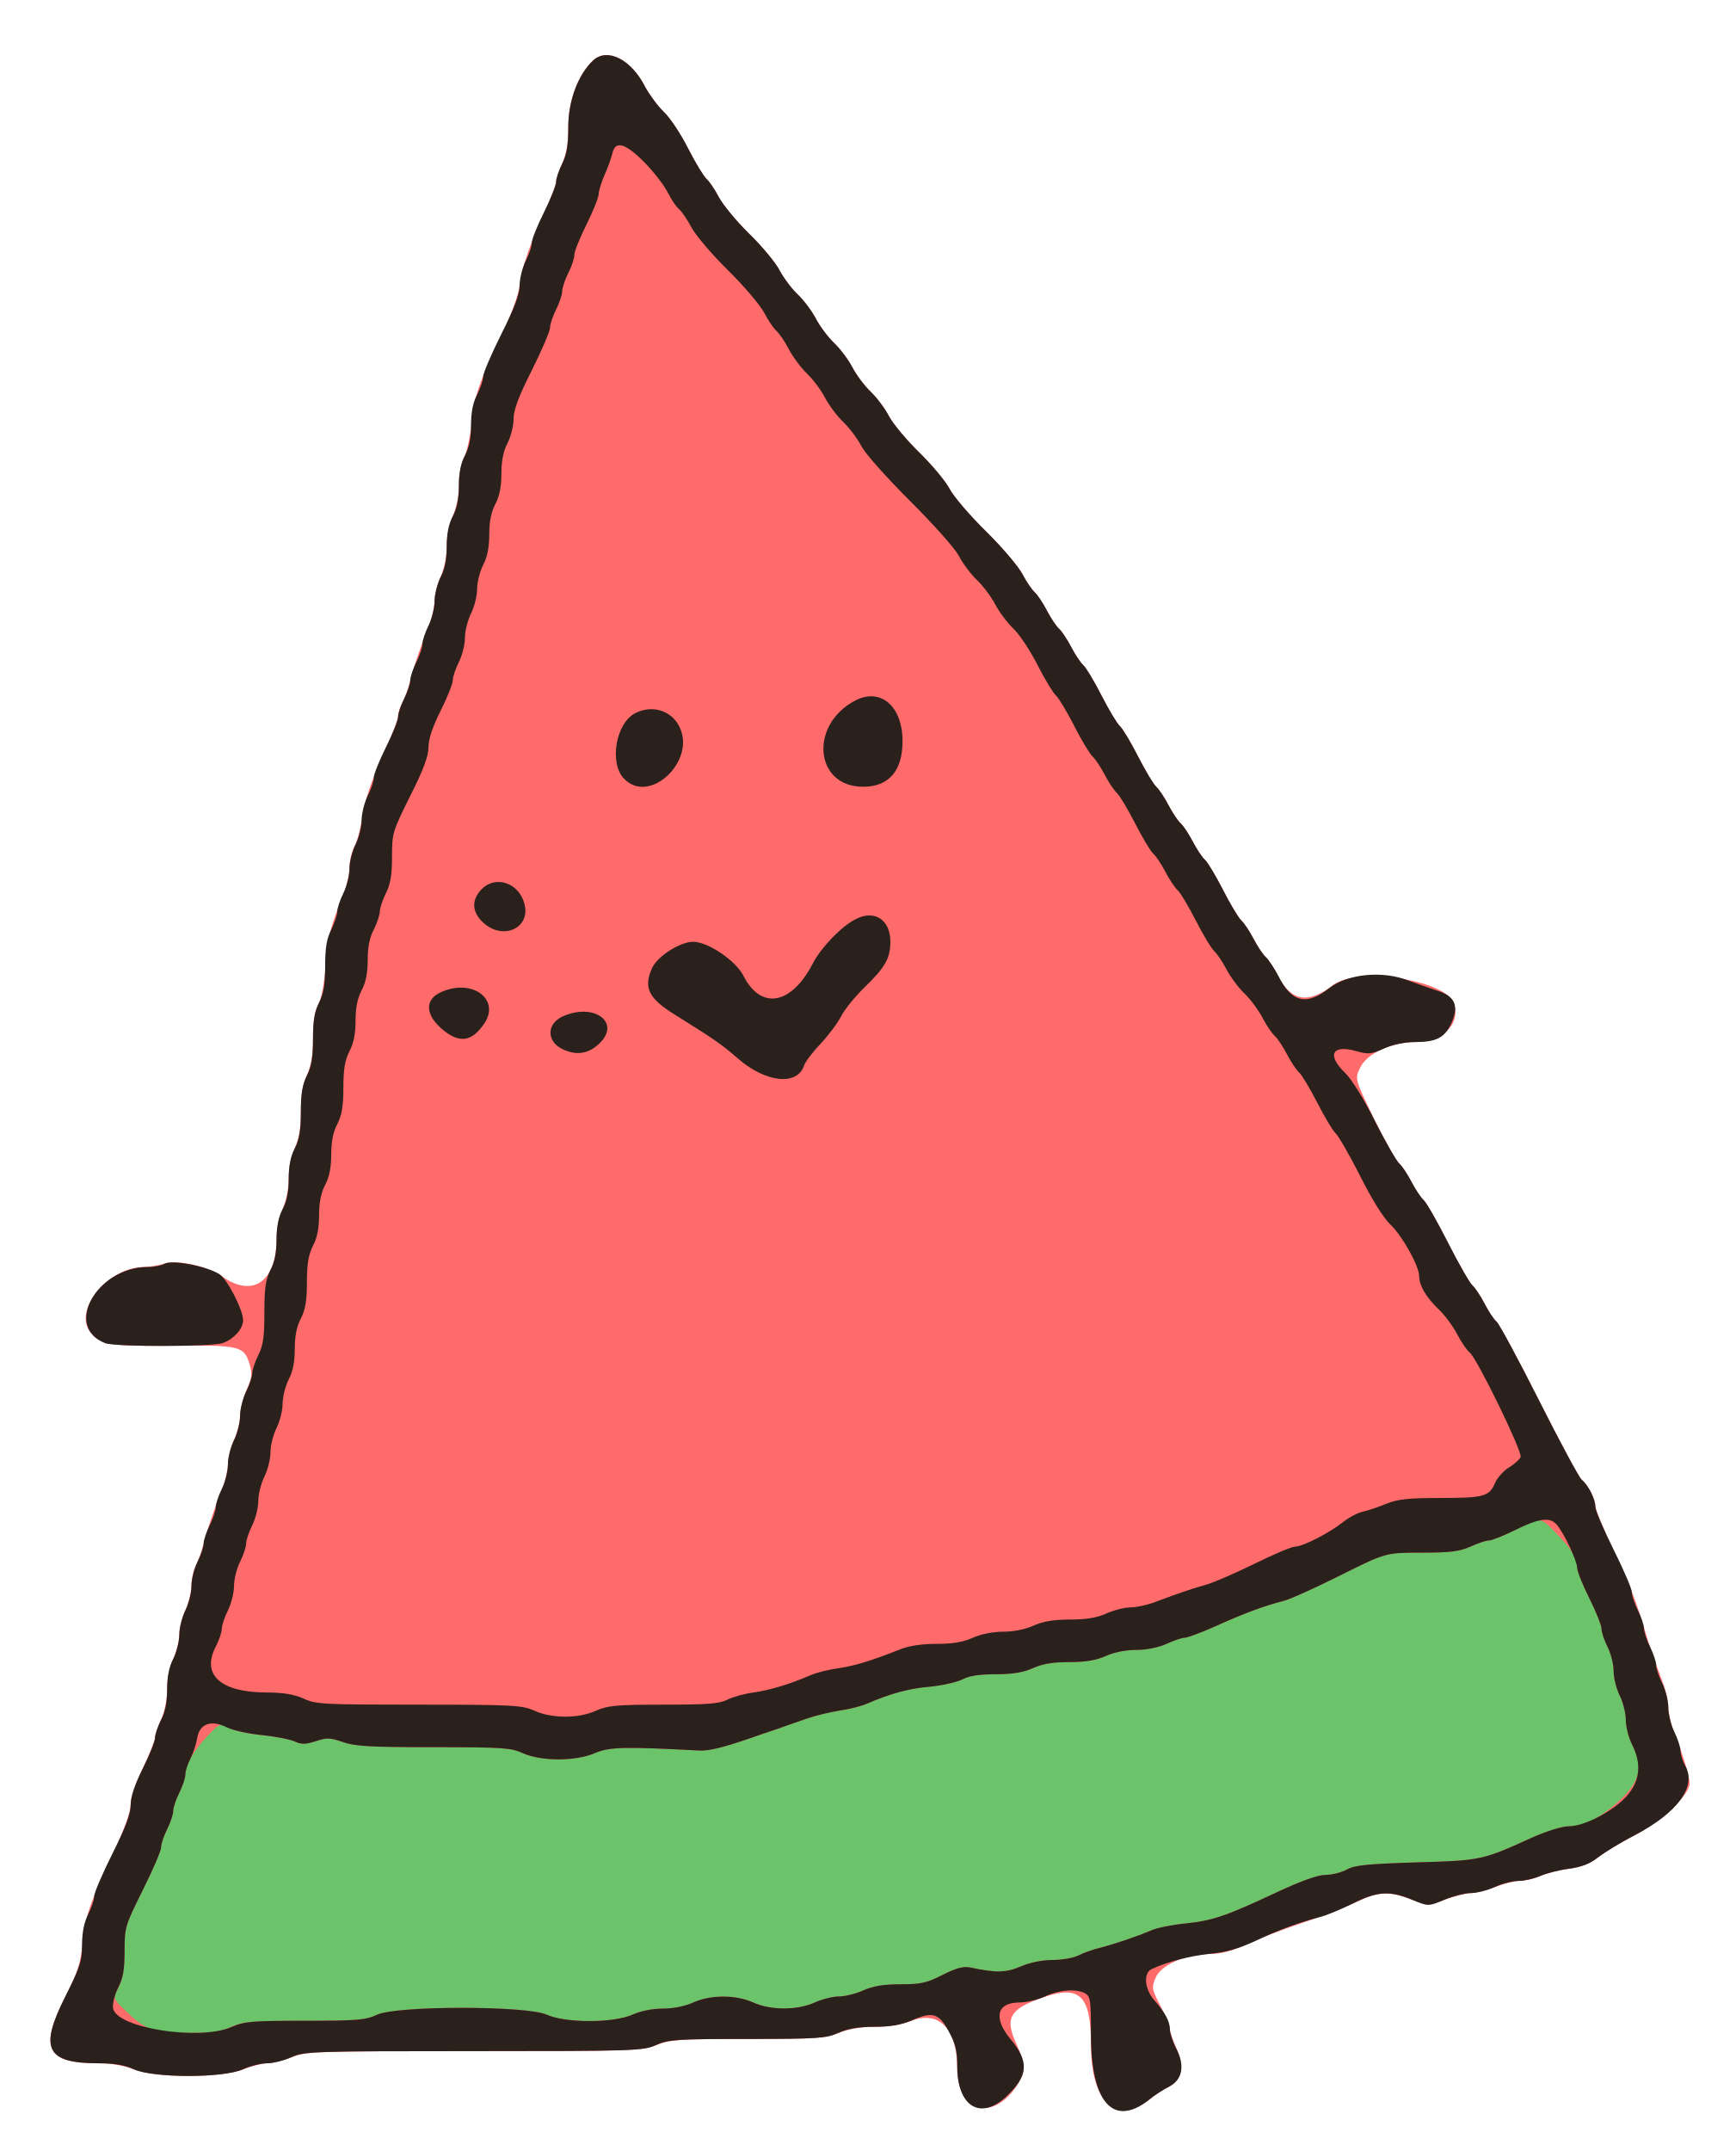
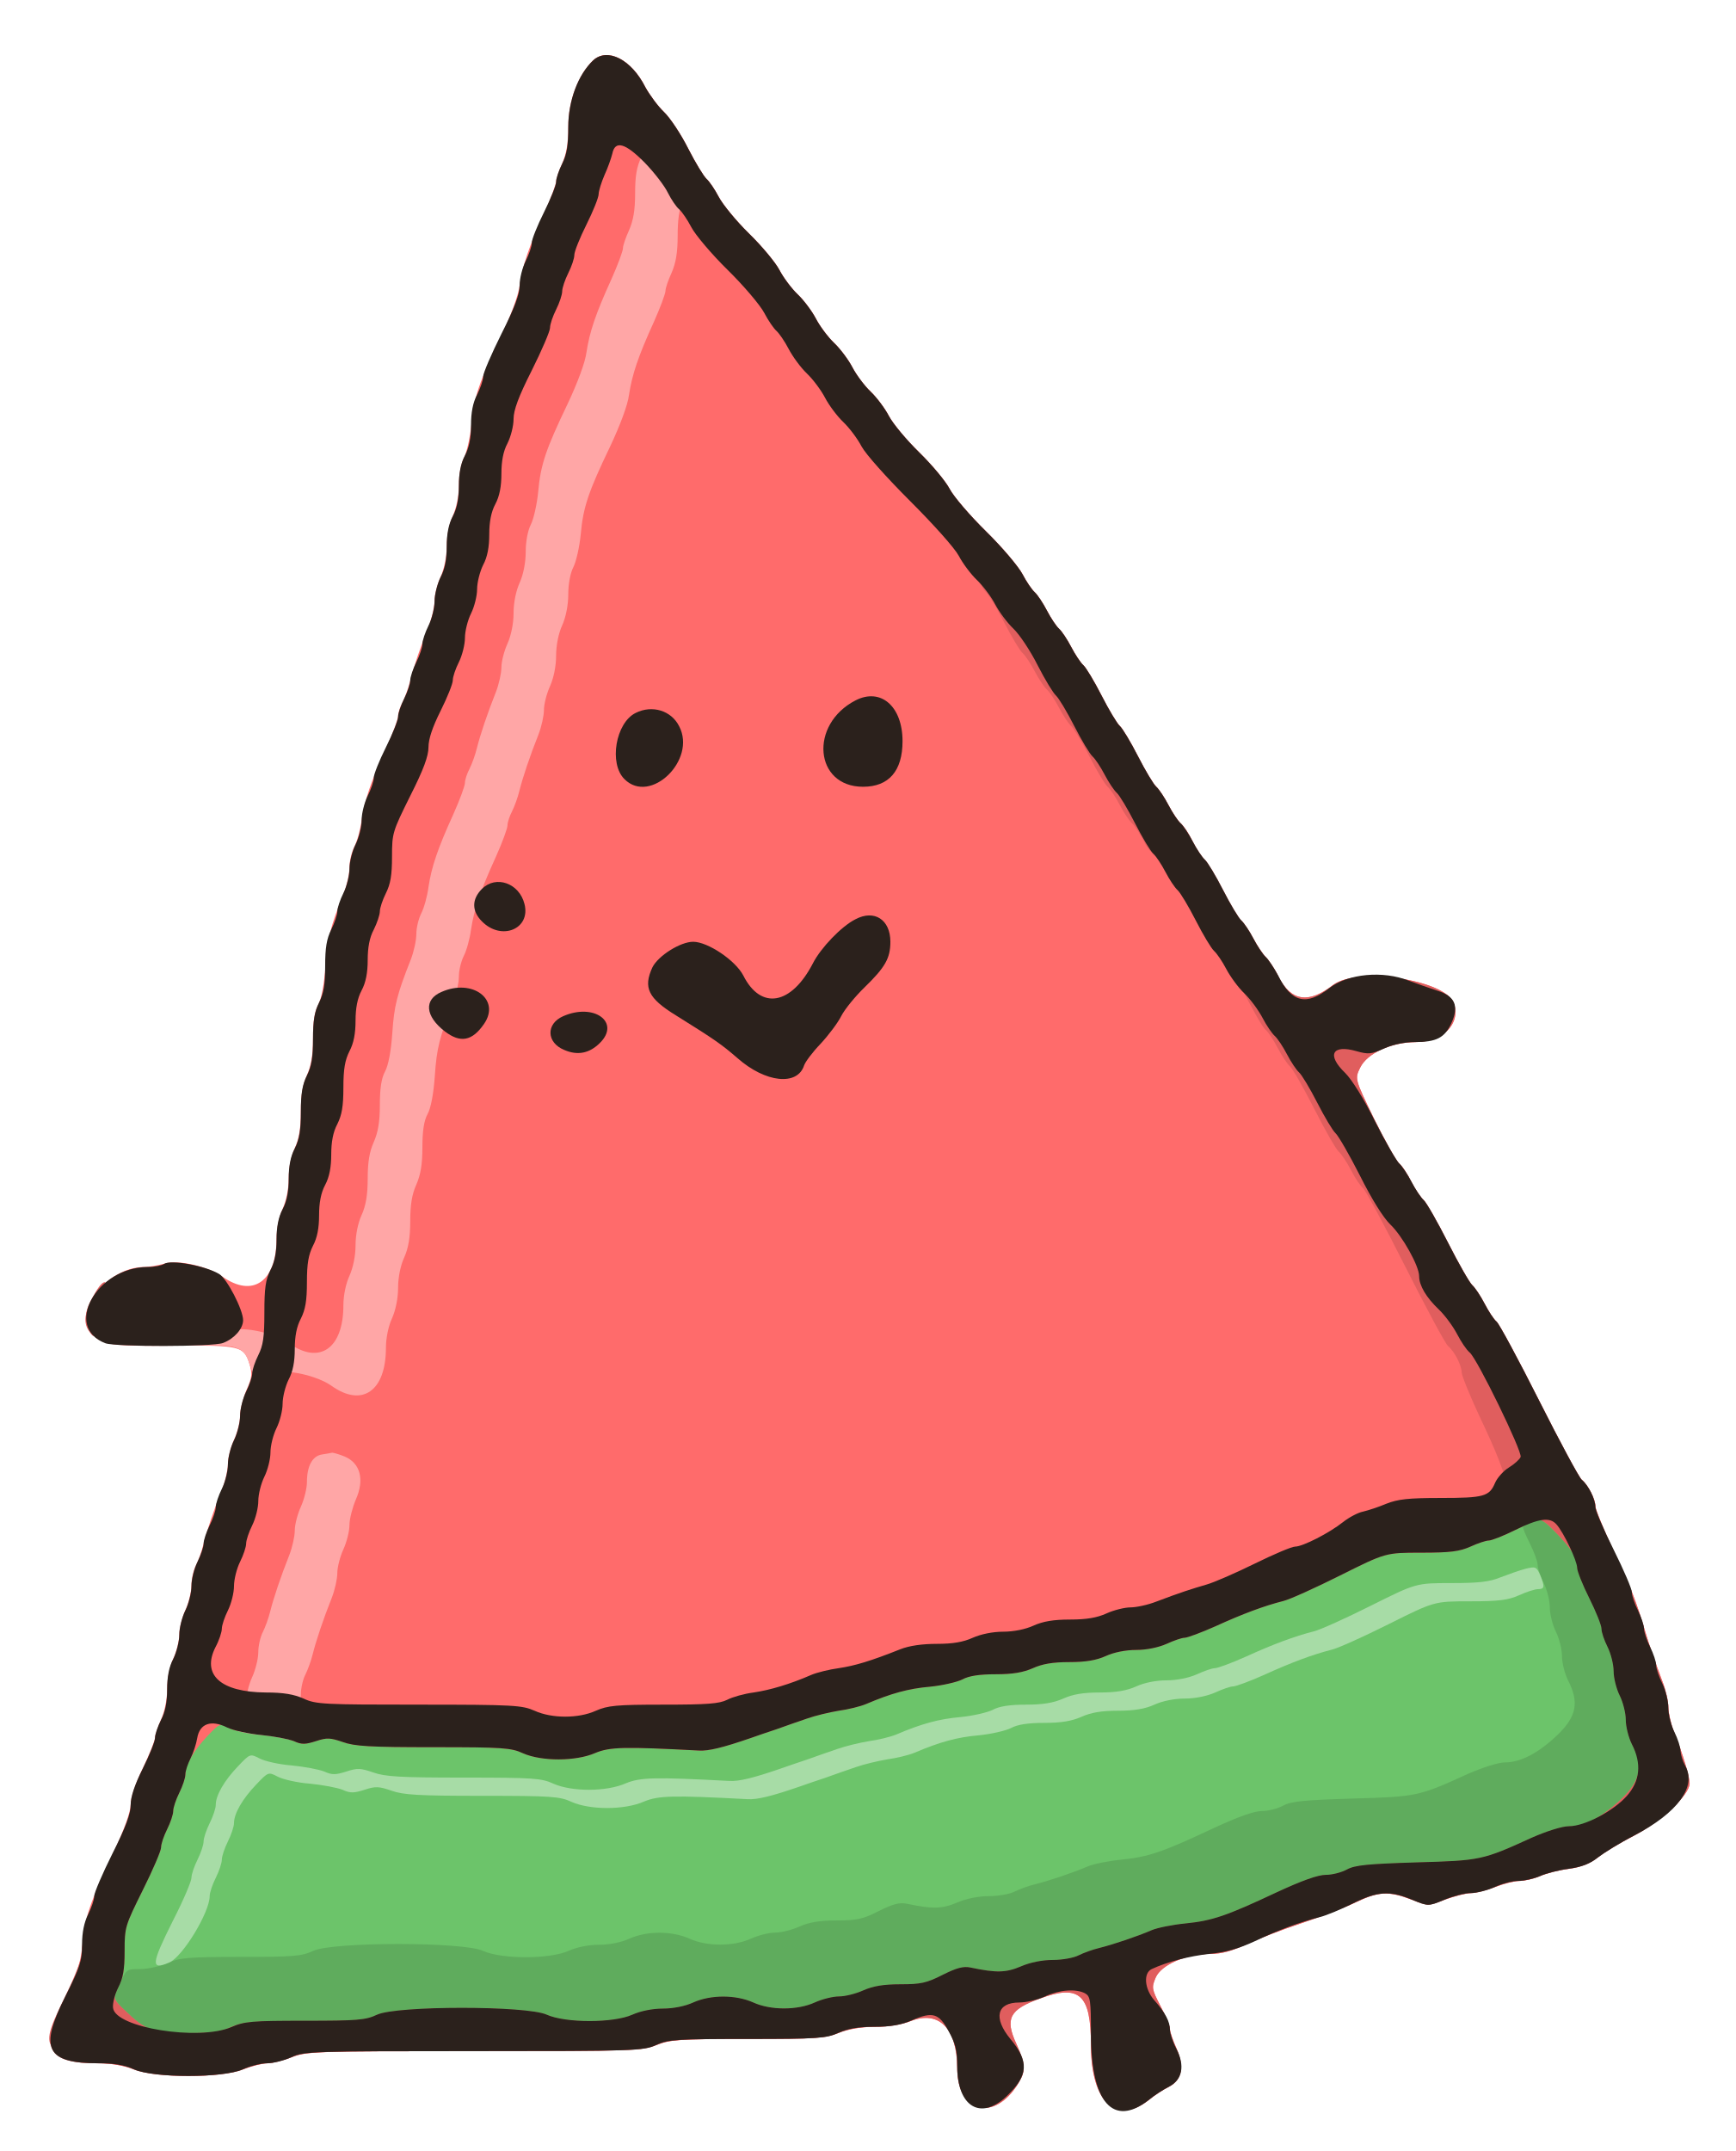
<svg xmlns="http://www.w3.org/2000/svg" viewBox="0 0 571 704" width="142" height="176">
  <g transform="translate(0,704) scale(0.1,-0.1)" fill="#ff6b6b" stroke="none">
    <path d="M1952 6860 c-49 -46 -82 -133 -82 -217 0 -56 -6 -90 -20 -122 -11 -24 -20 -50 -20 -59 0 -9 -17 -55 -38 -102 -52 -114 -72 -174 -82 -240 -4 -33 -29 -100 -62 -170 -72 -150 -89 -200 -97 -290 -4 -41 -15 -89 -24 -107 -10 -19 -17 -55 -17 -90 0 -36 -8 -75 -20 -102 -12 -26 -20 -65 -20 -100 0 -34 -8 -73 -20 -100 -11 -24 -20 -59 -20 -78 0 -19 -8 -55 -18 -81 -28 -70 -52 -142 -63 -186 -5 -21 -16 -51 -24 -67 -8 -15 -15 -36 -15 -46 0 -10 -17 -56 -38 -103 -52 -114 -72 -174 -82 -240 -4 -31 -15 -70 -24 -87 -9 -18 -16 -48 -16 -68 0 -20 -8 -57 -18 -83 -46 -116 -55 -153 -61 -242 -4 -59 -13 -107 -24 -127 -12 -22 -17 -56 -17 -110 0 -56 -6 -90 -20 -122 -14 -31 -20 -65 -20 -120 0 -54 -6 -89 -20 -120 -12 -26 -20 -65 -20 -100 0 -34 -8 -73 -20 -100 -12 -26 -20 -65 -20 -97 0 -142 -78 -197 -179 -125 -47 33 -146 56 -190 42 -21 -6 -51 -11 -66 -11 -122 0 -240 -148 -174 -219 35 -38 65 -42 269 -40 220 2 233 -1 251 -60 10 -33 8 -45 -10 -86 -11 -26 -21 -64 -21 -84 0 -20 -9 -56 -20 -80 -11 -24 -20 -59 -20 -78 0 -19 -8 -55 -18 -81 -28 -70 -52 -142 -63 -186 -5 -21 -16 -51 -24 -67 -8 -15 -15 -45 -15 -66 0 -21 -9 -58 -20 -82 -11 -24 -20 -60 -20 -80 0 -20 -9 -56 -20 -80 -12 -26 -20 -65 -20 -100 0 -34 -8 -73 -20 -100 -11 -24 -20 -51 -20 -60 0 -9 -18 -54 -40 -100 -25 -51 -40 -97 -40 -119 0 -24 -20 -80 -58 -162 -77 -164 -93 -210 -101 -300 -6 -62 -16 -92 -59 -177 -83 -164 -58 -213 108 -213 46 0 87 -7 120 -20 73 -29 287 -29 360 0 28 11 64 20 80 20 16 0 52 9 80 20 49 19 74 20 600 20 526 0 551 1 600 20 46 18 74 20 300 20 226 0 254 2 300 20 33 13 74 20 120 20 44 0 87 7 117 19 93 36 152 -24 153 -154 0 -149 122 -180 201 -51 25 41 24 63 -6 129 -39 84 -23 114 77 150 130 48 168 14 168 -152 0 -188 82 -266 190 -182 19 16 49 35 67 44 43 23 51 66 24 127 -11 25 -21 53 -21 62 0 10 -14 44 -31 76 -29 56 -30 61 -16 94 18 42 100 78 180 78 37 0 70 9 117 31 36 17 117 48 180 69 63 21 144 52 180 69 77 37 109 38 184 10 56 -22 56 -22 112 0 31 11 69 21 85 21 15 0 51 9 79 20 28 11 64 20 81 20 16 0 46 7 67 16 20 9 63 20 96 24 41 6 70 18 95 38 20 16 73 48 118 71 90 47 183 134 183 172 0 23 -22 95 -52 171 -10 26 -18 62 -18 80 0 18 -8 55 -19 83 -28 75 -42 115 -57 165 -29 99 -49 150 -106 270 -32 69 -58 133 -58 143 0 23 -24 70 -45 87 -9 8 -72 125 -140 260 -68 135 -131 252 -140 260 -9 7 -27 35 -40 60 -13 25 -31 52 -40 60 -9 8 -45 71 -80 140 -35 69 -71 132 -80 140 -9 8 -27 34 -40 59 -12 25 -31 54 -42 63 -10 10 -47 76 -82 147 -63 130 -63 130 -45 167 23 47 101 83 181 84 91 0 151 60 127 128 -27 77 -317 120 -397 60 -82 -64 -138 -54 -181 29 -13 27 -32 55 -41 63 -9 8 -27 35 -40 60 -13 25 -31 52 -40 60 -9 8 -36 53 -60 100 -24 47 -51 92 -60 100 -9 8 -27 35 -40 60 -13 25 -31 52 -40 60 -9 8 -27 35 -40 60 -13 25 -31 52 -40 60 -9 8 -36 53 -60 100 -24 47 -51 92 -60 100 -9 8 -36 53 -60 100 -24 47 -51 92 -60 100 -9 8 -27 35 -40 60 -13 25 -31 52 -40 60 -9 8 -27 35 -40 60 -13 25 -31 52 -40 60 -9 8 -27 34 -40 59 -13 25 -67 89 -120 141 -53 52 -107 115 -120 140 -13 25 -58 79 -100 120 -42 41 -87 95 -100 120 -13 25 -40 61 -60 80 -20 19 -47 55 -60 80 -13 25 -40 61 -60 80 -20 19 -47 55 -60 80 -13 25 -40 61 -60 80 -20 19 -47 55 -60 80 -13 25 -58 79 -100 120 -42 41 -87 96 -100 121 -13 25 -31 51 -40 59 -9 8 -36 52 -60 99 -24 48 -60 102 -80 121 -20 19 -47 56 -61 81 -46 92 -125 132 -172 89z" />
  </g>
+   <g transform="translate(0,704) scale(0.1,-0.1)" fill="#e05e5e" stroke="none">
+     <path d="M1952 6860 c-28 -27 -24 -35 73 -130 42 -41 87 -95 100 -120 13 -25 40 -61 60 -80 20 -19 47 -55 60 -80 13 -25 40 -61 60 -80 20 -19 47 -55 60 -80 13 -25 40 -61 60 -80 20 -19 47 -55 60 -80 13 -25 58 -79 100 -120 42 -41 87 -95 100 -120 13 -25 67 -88 120 -140 53 -52 107 -116 120 -141 13 -25 31 -51 40 -59 9 -8 27 -35 40 -60 13 -25 31 -52 40 -60 9 -8 27 -35 40 -60 13 -25 31 -52 40 -60 9 -8 36 -53 60 -100 24 -47 51 -92 60 -100 9 -8 36 -53 60 -100 24 -47 51 -92 60 -100 9 -8 27 -35 40 -60 13 -25 31 -52 40 -60 9 -8 27 -35 40 -60 13 -25 31 -52 40 -60 9 -8 36 -53 60 -100 24 -47 51 -92 60 -100 9 -8 27 -35 40 -60 13 -25 31 -52 40 -60 9 -8 28 -36 41 -63 38 -75 132 -97 168 -38 8 12 -26 82 -49 101 -9 8 -27 35 -40 60 -13 25 -31 52 -40 60 -9 8 -36 53 -60 100 -24 47 -51 92 -60 100 -9 8 -36 53 -60 100 -24 47 -51 92 -60 100 -9 8 -27 35 -40 60 -13 25 -31 52 -40 60 -9 8 -27 35 -40 60 -13 25 -31 52 -40 60 -9 8 -27 34 -40 59 -13 25 -67 89 -120 141 -53 52 -107 115 -120 140 -13 25 -58 79 -100 120 -42 41 -87 95 -100 120 -13 25 -40 61 -60 80 -20 19 -47 55 -60 80 -13 25 -40 61 -60 80 -20 19 -47 55 -60 80 -13 25 -40 61 -60 80 -20 19 -47 55 -60 80 -13 25 -58 79 -100 120 -42 41 -87 96 -100 121 -13 25 -31 51 -40 59 -9 8 -36 52 -60 99 -24 48 -60 102 -80 121 -20 19 -47 56 -61 81 -46 92 -125 132 -172 89z" />
+     <path d="M4047 4008 c-31 -49 -29 -61 36 -194 35 -71 72 -136 81 -143 10 -8 28 -36 41 -61 13 -25 31 -52 40 -60 9 -8 45 -71 80 -140 35 -69 71 -132 80 -140 9 -8 27 -35 40 -60 13 -25 31 -53 40 -60 9 -8 72 -125 140 -260 68 -135 131 -252 140 -260 21 -17 45 -64 45 -87 0 -10 26 -74 58 -143 57 -120 77 -171 106 -270 15 -50 29 -90 57 -165 11 -28 19 -65 19 -83 0 -18 8 -54 18 -80 30 -76 52 -148 52 -171 0 -38 -93 -125 -183 -172 -45 -23 -98 -55 -118 -71 -25 -20 -54 -32 -95 -38 -33 -4 -76 -15 -96 -24 -21 -9 -51 -16 -67 -16 -17 0 -53 -9 -81 -20 -28 -11 -64 -20 -79 -20 -16 0 -54 -10 -85 -21 -56 -22 -56 -22 -112 0 -75 28 -107 27 -184 -10 -36 -17 -117 -48 -180 -69 -63 -21 -144 -52 -180 -69 -47 -22 -80 -31 -117 -31 -80 0 -162 -36 -180 -78 -14 -33 -13 -38 16 -94 17 -32 31 -66 31 -76 0 -9 10 -37 21 -62 27 -61 19 -104 -24 -127 -18 -9 -48 -28 -67 -44 -108 -84 -190 -6 -190 182 0 166 -38 200 -168 152 -100 -36 -116 -66 -77 -150 30 -66 31 -88 6 -129 -79 -129 -201 -98 -201 51 -1 130 -60 190 -153 154 -30 -12 -73 -19 -117 -19 -46 0 -87 -7 -120 -20 -46 -18 -74 -20 -300 -20 -226 0 -254 -2 -300 -20 -49 -19 -74 -20 -600 -20 -526 0 -551 -1 -600 -20 -28 -11 -64 -20 -80 -20 -16 0 -52 -9 -80 -20 -28 -11 -60 -20 -70 -20 -16 0 -20 -7 -20 -34 0 -20 -22 -77 -55 -145 -61 -124 -65 -147 -34 -180 30 -32 61 -41 139 -41 46 0 87 -7 120 -20 73 -29 287 -29 360 0 28 11 64 20 80 20 16 0 52 9 80 20 49 19 74 20 600 20 526 0 551 1 600 20 46 18 74 20 300 20 226 0 254 2 300 20 33 13 74 20 120 20 44 0 87 7 117 19 93 36 152 -24 153 -154 0 -149 122 -180 201 -51 25 41 24 63 -6 129 -39 84 -23 114 77 150 130 48 168 14 168 -152 0 -188 82 -266 190 -182 19 16 49 35 67 44 43 23 51 66 24 127 -11 25 -21 53 -21 62 0 10 -14 44 -31 76 -29 56 -30 61 -16 94 18 42 100 78 180 78 37 0 70 9 117 31 36 17 117 48 180 69 63 21 144 52 180 69 77 37 109 38 184 10 56 -22 56 -22 112 0 31 11 69 21 85 21 15 0 51 9 79 20 28 11 64 20 81 20 16 0 46 7 67 16 20 9 63 20 96 24 41 6 70 18 95 38 20 16 73 48 118 71 90 47 183 134 183 172 0 23 -22 95 -52 171 -10 26 -18 62 -18 80 0 18 -8 55 -19 83 -28 75 -42 115 -57 165 -29 99 -49 150 -106 270 -32 69 -58 133 -58 143 0 23 -24 70 -45 87 -9 8 -72 125 -140 260 -68 135 -131 252 -140 260 -9 7 -27 35 -40 60 -13 25 -31 52 -40 60 -9 8 -45 71 -80 140 -35 69 -71 132 -80 140 -9 8 -27 34 -40 59 -12 25 -31 54 -42 63 -10 10 -47 76 -82 147 -63 130 -63 130 -45 167 23 47 101 83 181 84 91 0 151 60 127 128 -27 77 -317 120 -397 60 -80 -62 -138 -54 -178 24 -11 24 -31 53 -42 66 -12 12 -33 44 -47 70 -29 54 -52 63 -73 30z" />
+     <path d="M305 2790 c-28 -56 -31 -86 -10 -114 14 -19 15 -18 15 11 0 17 9 50 20 74 38 85 17 111 -25 29z" />
+   </g>
+   <g transform="translate(0,704) scale(0.1,-0.1)" fill="#ffa6a6" stroke="none">
+     <path d="M2111 6543 c-16 -33 -21 -63 -21 -121 0 -55 -6 -89 -20 -121 -11 -24 -20 -50 -20 -59 0 -9 -17 -55 -38 -102 -52 -114 -72 -174 -82 -240 -4 -33 -29 -100 -62 -170 -72 -150 -89 -200 -97 -290 -4 -41 -15 -89 -24 -107 -10 -19 -17 -55 -17 -90 0 -36 -8 -75 -20 -102 -12 -26 -20 -65 -20 -100 0 -34 -8 -73 -20 -100 -11 -24 -20 -59 -20 -78 0 -19 -8 -55 -18 -81 -28 -70 -52 -142 -63 -186 -5 -21 -16 -51 -24 -67 -8 -15 -15 -36 -15 -46 0 -10 -17 -56 -38 -103 -52 -114 -72 -174 -82 -240 -4 -31 -15 -70 -24 -87 -9 -18 -16 -48 -16 -68 0 -20 -8 -57 -18 -83 -46 -116 -55 -153 -61 -242 -4 -59 -13 -107 -24 -127 -12 -22 -17 -56 -17 -110 0 -56 -6 -90 -20 -122 -14 -31 -20 -65 -20 -120 0 -54 -6 -89 -20 -120 -12 -26 -20 -65 -20 -100 0 -34 -8 -73 -20 -100 -12 -26 -20 -65 -20 -97 0 -142 -78 -197 -179 -125 -47 33 -146 56 -190 42 -21 -6 -51 -11 -67 -11 -16 0 -47 -9 -69 -20 -40 -19 -40 -19 50 -18 107 2 130 -8 146 -62 13 -43 21 -46 80 -29 44 14 143 -9 190 -42 101 -72 179 -17 179 125 0 32 8 71 20 97 12 27 20 66 20 100 0 35 8 74 20 100 14 31 20 66 20 120 0 55 6 89 20 120 14 32 20 66 20 122 0 54 5 88 17 110 11 20 20 68 24 127 6 89 15 126 61 242 10 26 18 63 18 83 0 20 7 50 16 68 9 17 20 56 24 87 10 66 30 126 82 240 21 47 38 93 38 103 0 10 7 31 15 46 8 16 19 46 24 67 11 44 35 116 63 186 10 26 18 62 18 81 0 19 9 54 20 78 12 27 20 66 20 100 0 35 8 74 20 100 12 27 20 66 20 102 0 35 7 71 17 90 9 18 20 66 24 107 8 90 25 140 97 290 33 70 58 137 62 170 10 66 30 126 82 240 21 47 38 93 38 102 0 9 9 35 20 59 14 32 20 66 20 122 0 50 5 89 15 107 20 38 5 71 -65 146 l-48 50 -21 -43z" />
+     <path d="M1059 2273 c-31 -5 -49 -38 -49 -91 0 -20 -9 -57 -20 -81 -11 -24 -20 -59 -20 -78 0 -19 -8 -55 -18 -81 -28 -70 -52 -142 -63 -186 -5 -21 -16 -51 -24 -67 -8 -15 -15 -45 -15 -66 0 -21 -9 -58 -20 -82 -11 -24 -20 -60 -20 -80 0 -20 -9 -56 -20 -80 -12 -26 -20 -65 -20 -100 0 -34 -8 -73 -20 -100 -11 -24 -20 -51 -20 -60 0 -9 -18 -54 -40 -100 -24 -50 -40 -97 -40 -119 0 -20 -11 -61 -25 -90 -14 -30 -25 -56 -25 -58 0 -2 43 -4 95 -4 94 0 95 0 95 24 0 14 18 62 40 107 22 46 40 91 40 100 0 9 9 36 20 60 12 27 20 66 20 100 0 35 8 74 20 100 11 24 20 60 20 80 0 20 9 56 20 80 11 24 20 61 20 82 0 21 7 51 15 66 8 16 19 46 24 67 11 44 35 116 63 186 10 26 18 62 18 81 0 19 9 54 20 78 11 24 20 60 20 80 0 20 10 58 21 84 29 65 15 119 -36 141 -19 8 -38 13 -42 13 -4 -1 -20 -4 -34 -6z" />
+   </g>
  <g transform="translate(0,704) scale(0.1,-0.1)" fill="#6cc46a" stroke="none">
    <path d="M4985 2024 c-38 -19 -77 -34 -86 -34 -9 0 -36 -9 -60 -20 -36 -16 -66 -20 -162 -20 -117 0 -117 0 -267 -75 -82 -41 -166 -79 -187 -84 -63 -16 -133 -42 -223 -83 -47 -21 -93 -38 -102 -38 -9 0 -35 -9 -59 -20 -27 -12 -66 -20 -100 -20 -35 0 -74 -8 -100 -20 -31 -14 -66 -20 -120 -20 -55 0 -89 -6 -120 -20 -32 -14 -66 -20 -122 -20 -53 0 -88 -5 -110 -17 -18 -9 -66 -20 -107 -24 -70 -6 -128 -22 -210 -57 -19 -8 -60 -18 -90 -22 -30 -5 -77 -16 -105 -26 -27 -9 -72 -25 -100 -35 -27 -9 -66 -22 -85 -29 -90 -31 -138 -43 -170 -41 -246 13 -293 12 -341 -8 -64 -28 -177 -28 -238 -1 -39 18 -65 20 -295 20 -210 0 -259 3 -298 17 -41 14 -52 15 -88 3 -35 -11 -47 -12 -73 0 -18 7 -66 16 -107 20 -41 3 -89 14 -106 23 -31 16 -31 16 -71 -26 -45 -47 -73 -95 -73 -127 0 -11 -9 -38 -20 -60 -11 -22 -20 -49 -20 -60 0 -11 -9 -38 -20 -60 -11 -22 -20 -48 -20 -60 0 -11 -27 -74 -60 -140 -58 -117 -60 -122 -60 -200 0 -60 -5 -91 -19 -119 -20 -38 -20 -38 22 -78 66 -64 92 -73 205 -73 78 0 109 4 143 20 39 17 66 20 240 20 174 0 202 2 240 20 66 30 492 30 558 0 62 -28 220 -28 282 0 27 12 66 20 100 20 35 0 74 8 100 20 58 26 140 26 198 0 57 -26 145 -26 202 0 24 11 60 20 80 20 20 0 56 9 80 20 32 14 66 20 122 20 67 0 86 4 139 31 46 23 68 29 92 24 85 -18 117 -17 166 4 30 13 70 21 105 21 31 0 69 7 84 15 16 8 46 19 67 24 48 12 128 39 174 59 19 8 69 18 110 22 90 9 136 25 300 102 84 39 137 58 163 58 21 0 52 8 70 18 26 14 68 18 227 23 212 6 218 7 380 81 51 22 101 38 123 38 52 0 112 32 175 93 60 59 69 105 32 177 -11 22 -20 58 -20 80 0 22 -9 58 -20 80 -11 22 -20 58 -20 80 0 22 -9 58 -20 80 -11 22 -20 48 -20 60 0 11 -18 56 -40 100 -22 44 -40 89 -40 100 0 32 -17 60 -68 113 -54 55 -48 55 -137 11z" />
+   </g>
+   <g transform="translate(0,704) scale(0.1,-0.1)" fill="#5fac5d" stroke="none">
+     <path d="M5035 2048 c-11 -6 -21 -12 -23 -13 -2 -2 8 -26 22 -54 14 -28 26 -60 26 -71 0 -11 9 -38 20 -60 11 -22 20 -58 20 -80 0 -22 9 -58 20 -80 11 -22 20 -58 20 -80 0 -22 9 -58 20 -80 37 -72 28 -118 -32 -177 -63 -61 -123 -93 -175 -93 -22 0 -72 -16 -123 -38 -162 -74 -168 -75 -380 -81 -159 -5 -201 -9 -227 -23 -18 -10 -49 -18 -70 -18 -26 0 -79 -19 -163 -58 -164 -77 -210 -93 -300 -102 -41 -4 -91 -14 -110 -22 -46 -20 -126 -47 -174 -59 -21 -5 -51 -16 -67 -24 -15 -8 -53 -15 -84 -15 -35 0 -75 -8 -105 -21 -49 -21 -81 -22 -166 -4 -24 5 -46 -1 -92 -24 -53 -27 -72 -31 -139 -31 -56 0 -90 -6 -122 -20 -24 -11 -60 -20 -80 -20 -20 0 -56 -9 -80 -20 -57 -26 -145 -26 -202 0 -58 26 -140 26 -198 0 -26 -12 -65 -20 -100 -20 -34 0 -73 -8 -100 -20 -62 -28 -220 -28 -282 0 -66 30 -492 30 -558 0 -38 -18 -66 -20 -240 -20 -174 0 -201 -3 -240 -20 -24 -11 -64 -20 -90 -20 -45 0 -46 -1 -67 -49 -22 -49 -22 -49 20 -89 65 -63 91 -72 204 -72 78 0 109 4 143 20 39 17 66 20 240 20 174 0 202 2 240 20 66 30 492 30 558 0 62 -28 220 -28 282 0 27 12 66 20 100 20 35 0 74 8 100 20 58 26 140 26 198 0 57 -26 145 -26 202 0 24 11 60 20 80 20 20 0 56 9 80 20 32 14 66 20 122 20 67 0 86 4 139 31 46 23 68 29 92 24 85 -18 117 -17 166 4 30 13 70 21 105 21 31 0 69 7 84 15 16 8 46 19 67 24 48 12 128 39 174 59 19 8 69 18 110 22 90 9 136 25 300 102 84 39 137 58 163 58 21 0 52 8 70 18 26 14 68 18 227 23 212 6 218 7 380 81 51 22 101 38 123 38 52 0 112 32 175 93 60 59 69 105 32 177 -11 22 -20 58 -20 80 0 22 -9 58 -20 80 -11 22 -20 58 -20 80 0 22 -9 58 -20 80 -11 22 -20 48 -20 60 0 11 -18 56 -40 100 -22 44 -40 89 -40 100 0 32 -17 60 -68 113 -49 50 -56 53 -87 35z" />
+   </g>
+   <g transform="translate(0,704) scale(0.1,-0.1)" fill="#a7dca6" stroke="none">
+     <path d="M5020 1897 c-19 -5 -56 -18 -82 -28 -36 -15 -72 -19 -162 -19 -116 0 -116 0 -266 -75 -82 -41 -166 -79 -187 -84 -63 -16 -133 -42 -223 -83 -47 -21 -93 -38 -102 -38 -9 0 -35 -9 -59 -20 -27 -12 -66 -20 -100 -20 -35 0 -74 -8 -100 -20 -31 -14 -66 -20 -120 -20 -55 0 -89 -6 -120 -20 -32 -14 -66 -20 -122 -20 -53 0 -88 -5 -110 -17 -18 -9 -66 -20 -107 -24 -70 -6 -128 -22 -210 -57 -19 -8 -60 -18 -90 -22 -30 -5 -77 -16 -105 -26 -27 -9 -72 -25 -100 -35 -27 -9 -66 -22 -85 -29 -90 -31 -138 -43 -170 -41 -246 13 -293 12 -341 -8 -64 -28 -177 -28 -238 -1 -39 18 -65 20 -295 20 -210 0 -259 3 -298 17 -41 14 -52 15 -88 3 -35 -11 -47 -12 -73 0 -18 7 -66 16 -107 20 -41 3 -89 14 -106 23 -31 16 -31 16 -71 -26 -45 -47 -73 -95 -73 -127 0 -11 -9 -38 -20 -60 -11 -22 -20 -49 -20 -60 0 -11 -9 -38 -20 -60 -11 -22 -20 -48 -20 -60 0 -11 -27 -75 -61 -141 -72 -144 -74 -164 -11 -137 44 20 132 165 132 218 0 12 9 38 20 60 11 22 20 49 20 60 0 11 9 38 20 60 11 22 20 49 20 60 0 32 28 80 73 127 40 42 40 42 71 26 17 -9 65 -20 106 -23 41 -4 89 -13 107 -20 26 -12 38 -11 73 0 36 12 47 11 88 -3 39 -14 88 -17 298 -17 230 0 256 -2 295 -20 61 -27 174 -27 238 1 48 20 95 21 341 8 32 -2 80 10 170 41 19 7 58 20 85 29 28 10 73 26 100 35 28 10 75 21 105 26 30 4 71 14 90 22 82 35 140 51 210 57 41 4 89 15 107 24 22 12 57 17 110 17 56 0 90 6 122 20 31 14 65 20 120 20 54 0 89 6 120 20 26 12 65 20 100 20 34 0 73 8 100 20 24 11 50 20 59 20 9 0 55 17 102 38 90 41 160 67 223 83 21 5 105 43 187 84 150 75 150 75 267 75 96 0 126 4 162 20 24 11 52 20 62 20 22 0 23 8 7 47 -12 27 -15 28 -48 20z" />
  </g>
  <g transform="translate(0,704) scale(0.1,-0.1)" fill="#2b211c" stroke="none">
    <path d="M1952 6860 c-50 -47 -82 -133 -82 -220 0 -61 -5 -90 -20 -120 -11 -22 -20 -48 -20 -60 0 -11 -18 -56 -40 -100 -22 -44 -40 -89 -40 -100 0 -12 -9 -38 -20 -60 -11 -22 -20 -57 -20 -80 0 -29 -16 -73 -60 -160 -33 -66 -60 -129 -60 -140 0 -12 -9 -38 -20 -60 -14 -26 -20 -59 -20 -100 0 -41 -6 -74 -20 -100 -14 -26 -20 -59 -20 -100 0 -41 -6 -74 -20 -100 -14 -26 -20 -59 -20 -100 0 -41 -6 -74 -20 -100 -11 -22 -20 -58 -20 -80 0 -22 -9 -58 -20 -80 -11 -22 -20 -49 -20 -60 0 -11 -9 -38 -20 -60 -11 -22 -20 -49 -20 -60 0 -11 -9 -38 -20 -60 -11 -22 -20 -48 -20 -60 0 -11 -18 -56 -40 -100 -22 -44 -40 -89 -40 -100 0 -12 -9 -38 -20 -60 -11 -22 -20 -58 -20 -80 0 -22 -9 -58 -20 -80 -11 -22 -20 -58 -20 -80 0 -22 -9 -58 -20 -80 -11 -22 -20 -49 -20 -60 0 -11 -9 -38 -20 -60 -15 -30 -20 -59 -20 -120 0 -61 -5 -90 -20 -120 -15 -30 -20 -59 -20 -120 0 -61 -5 -90 -20 -120 -15 -30 -20 -59 -20 -120 0 -61 -5 -90 -20 -120 -14 -26 -20 -59 -20 -100 0 -41 -6 -74 -20 -100 -14 -26 -20 -59 -20 -100 0 -41 -6 -74 -20 -100 -16 -32 -20 -59 -20 -140 0 -81 -4 -108 -20 -140 -11 -22 -20 -49 -20 -60 0 -11 -9 -38 -20 -60 -11 -22 -20 -58 -20 -80 0 -22 -9 -58 -20 -80 -11 -22 -20 -58 -20 -80 0 -22 -9 -58 -20 -80 -11 -22 -20 -49 -20 -60 0 -11 -9 -38 -20 -60 -11 -22 -20 -49 -20 -60 0 -11 -9 -38 -20 -60 -11 -22 -20 -58 -20 -80 0 -22 -9 -58 -20 -80 -11 -22 -20 -58 -20 -80 0 -22 -9 -58 -20 -80 -14 -26 -20 -59 -20 -100 0 -41 -6 -74 -20 -100 -11 -22 -20 -48 -20 -60 0 -11 -18 -56 -40 -100 -27 -54 -40 -93 -40 -120 0 -29 -16 -73 -60 -160 -33 -66 -60 -129 -60 -140 0 -12 -9 -38 -20 -60 -13 -26 -20 -59 -20 -100 0 -53 -6 -73 -55 -170 -87 -173 -63 -220 110 -220 51 0 86 -6 116 -20 64 -29 294 -29 358 0 24 11 60 20 80 20 20 0 56 9 80 20 41 19 67 20 600 20 532 0 558 1 600 20 39 18 66 20 300 20 233 0 260 2 300 20 31 14 65 20 118 20 53 0 88 6 123 21 69 30 90 24 122 -36 22 -40 28 -63 28 -115 0 -134 78 -180 164 -97 70 67 73 113 11 187 -57 69 -45 120 29 120 23 0 61 9 85 20 47 22 102 26 132 10 17 -10 19 -22 19 -135 0 -224 73 -307 190 -216 19 16 49 35 67 44 44 23 53 69 24 125 -12 23 -21 51 -21 62 0 27 -15 56 -52 98 -32 37 -36 89 -8 102 51 24 125 43 190 50 54 5 96 17 150 42 78 37 147 62 213 79 21 5 69 25 107 44 82 41 123 44 197 13 53 -22 53 -22 106 0 29 12 68 22 87 22 19 0 55 9 79 20 24 11 59 20 77 20 19 0 51 7 72 16 20 9 63 20 95 24 42 6 69 16 95 37 21 16 74 49 119 72 144 75 208 162 168 231 -8 14 -14 35 -15 48 0 12 -9 40 -20 62 -11 22 -20 58 -20 80 0 22 -9 58 -20 80 -11 22 -20 49 -20 60 0 11 -9 38 -20 60 -11 22 -20 49 -20 60 0 11 -9 38 -20 60 -11 22 -20 48 -20 60 0 11 -27 74 -60 140 -33 66 -60 129 -60 140 0 26 -23 72 -45 90 -9 8 -72 125 -140 260 -68 135 -131 252 -140 260 -9 7 -27 35 -40 60 -13 25 -31 52 -40 60 -9 8 -45 71 -80 140 -35 69 -71 132 -80 140 -9 8 -27 35 -40 60 -13 25 -31 52 -40 60 -9 8 -45 70 -80 139 -37 75 -78 140 -99 160 -61 59 -42 94 38 71 39 -11 49 -10 91 9 29 13 68 21 101 21 71 0 98 14 120 62 26 57 12 89 -46 107 -25 8 -67 23 -94 33 -85 34 -200 23 -261 -24 -76 -60 -125 -48 -169 41 -14 26 -32 53 -41 61 -9 8 -27 35 -40 60 -13 25 -31 52 -40 60 -9 8 -36 53 -60 100 -24 47 -51 92 -60 100 -9 8 -27 35 -40 60 -13 25 -31 52 -40 60 -9 8 -27 35 -40 60 -13 25 -31 52 -40 60 -9 8 -36 53 -60 100 -24 47 -51 92 -60 100 -9 8 -36 53 -60 100 -24 47 -51 92 -60 100 -9 8 -27 35 -40 60 -13 25 -31 52 -40 60 -9 8 -27 35 -40 60 -13 25 -31 52 -40 60 -9 8 -27 34 -40 59 -13 25 -67 89 -120 141 -53 52 -107 115 -120 140 -13 25 -58 79 -100 120 -42 41 -87 95 -100 120 -13 25 -40 61 -60 80 -20 19 -47 55 -60 80 -13 25 -40 61 -60 80 -20 19 -47 55 -60 80 -13 25 -40 61 -60 80 -20 19 -47 55 -60 80 -13 25 -58 79 -100 120 -42 41 -87 96 -100 121 -13 25 -31 51 -40 59 -9 8 -36 52 -60 99 -24 48 -60 102 -80 121 -20 19 -47 56 -61 81 -46 92 -125 132 -172 89z m170 -337 c31 -32 65 -76 76 -99 11 -22 28 -47 37 -54 9 -8 27 -34 40 -59 13 -25 67 -89 120 -141 53 -52 107 -116 120 -141 13 -25 31 -51 40 -59 9 -8 27 -34 40 -59 13 -25 40 -62 60 -81 20 -19 47 -55 60 -80 13 -25 40 -61 60 -80 20 -19 47 -55 60 -80 14 -26 82 -102 160 -180 78 -78 146 -154 160 -180 13 -25 40 -61 60 -80 20 -19 47 -55 60 -80 13 -25 40 -61 60 -80 20 -19 56 -73 80 -121 24 -47 51 -91 60 -99 9 -8 36 -53 60 -100 24 -47 51 -92 60 -100 9 -8 27 -35 40 -60 13 -25 31 -52 40 -60 9 -8 36 -53 60 -100 24 -47 51 -92 60 -100 9 -8 27 -35 40 -60 13 -25 31 -52 40 -60 9 -8 36 -53 60 -100 24 -47 51 -92 60 -100 9 -8 27 -34 40 -59 13 -25 40 -62 60 -81 20 -19 47 -56 60 -81 13 -25 31 -51 40 -59 9 -8 27 -35 40 -60 13 -25 31 -52 40 -60 9 -8 36 -53 60 -100 24 -47 51 -92 60 -100 9 -8 45 -70 80 -139 39 -78 77 -139 100 -161 40 -38 95 -137 95 -170 0 -31 23 -70 65 -110 20 -19 47 -56 60 -81 13 -25 31 -52 41 -60 25 -20 174 -327 168 -344 -3 -8 -21 -24 -39 -35 -18 -11 -38 -34 -45 -50 -19 -45 -36 -50 -180 -50 -106 0 -140 -4 -178 -19 -26 -11 -60 -22 -77 -26 -16 -3 -46 -19 -65 -34 -45 -36 -133 -81 -158 -81 -11 0 -70 -25 -133 -56 -63 -31 -134 -62 -159 -69 -48 -14 -86 -26 -165 -56 -28 -11 -66 -19 -85 -19 -19 0 -55 -9 -79 -20 -31 -14 -65 -20 -120 -20 -54 0 -89 -6 -120 -20 -26 -12 -65 -20 -100 -20 -34 0 -73 -8 -100 -20 -31 -14 -65 -20 -118 -20 -48 0 -91 -6 -121 -18 -98 -39 -149 -54 -202 -62 -30 -4 -71 -14 -90 -22 -71 -31 -136 -50 -190 -58 -31 -4 -70 -15 -87 -24 -26 -13 -65 -16 -210 -16 -156 0 -183 -3 -222 -20 -57 -26 -145 -26 -202 0 -41 18 -67 20 -380 20 -314 0 -340 1 -380 20 -32 14 -66 20 -124 20 -149 1 -212 58 -166 149 12 22 21 50 21 61 0 11 9 38 20 60 11 22 20 58 20 80 0 22 9 58 20 80 11 22 20 49 20 60 0 11 9 38 20 60 11 22 20 58 20 80 0 22 9 58 20 80 11 22 20 58 20 80 0 22 9 58 20 80 11 22 20 58 20 80 0 22 9 58 20 80 14 26 20 59 20 100 0 41 6 74 20 100 15 30 20 59 20 120 0 61 5 90 20 120 14 26 20 59 20 100 0 41 6 74 20 100 14 26 20 59 20 100 0 41 6 74 20 100 15 30 20 59 20 120 0 61 5 90 20 120 14 26 20 59 20 100 0 41 6 74 20 100 14 26 20 59 20 100 0 41 6 74 20 100 11 22 20 49 20 60 0 11 9 38 20 60 15 30 20 59 20 120 0 78 2 83 60 200 44 87 60 131 60 160 0 27 13 66 40 120 22 44 40 89 40 100 0 12 9 38 20 60 11 22 20 58 20 80 0 22 9 58 20 80 11 22 20 58 20 80 0 22 9 58 20 80 14 26 20 59 20 100 0 41 6 74 20 100 14 26 20 59 20 100 0 41 6 74 20 100 11 22 20 57 20 80 0 29 16 73 60 160 33 66 60 129 60 140 0 12 9 38 20 60 11 22 20 49 20 60 0 11 9 38 20 60 11 22 20 48 20 60 0 11 18 56 40 100 22 44 40 89 40 100 0 10 9 39 19 62 11 24 22 55 26 71 9 45 43 35 107 -30z m3000 -4480 c24 -27 68 -120 68 -143 0 -11 18 -56 40 -100 22 -44 40 -89 40 -100 0 -12 9 -38 20 -60 11 -22 20 -58 20 -80 0 -22 9 -58 20 -80 11 -22 20 -58 20 -80 0 -22 9 -58 20 -80 33 -64 27 -122 -17 -171 -45 -50 -139 -99 -190 -99 -22 0 -73 -16 -123 -38 -162 -74 -168 -75 -380 -81 -159 -5 -201 -9 -227 -23 -18 -10 -49 -18 -70 -18 -26 0 -79 -19 -163 -58 -164 -77 -210 -93 -300 -102 -41 -4 -91 -14 -110 -22 -46 -20 -126 -47 -174 -59 -21 -5 -51 -16 -67 -24 -15 -8 -53 -15 -84 -15 -35 0 -75 -8 -105 -21 -49 -21 -81 -22 -166 -4 -24 5 -46 -1 -92 -24 -53 -27 -72 -31 -139 -31 -56 0 -90 -6 -122 -20 -24 -11 -60 -20 -80 -20 -20 0 -56 -9 -80 -20 -57 -26 -145 -26 -202 0 -58 26 -140 26 -198 0 -26 -12 -65 -20 -100 -20 -34 0 -73 -8 -100 -20 -62 -28 -220 -28 -282 0 -66 30 -492 30 -558 0 -38 -18 -65 -20 -238 -20 -174 0 -199 -2 -242 -21 -108 -46 -381 -2 -389 63 -2 15 6 45 17 67 16 31 21 59 21 121 0 78 2 83 60 200 33 66 60 129 60 140 0 12 9 38 20 60 11 22 20 49 20 60 0 11 9 38 20 60 11 22 20 49 20 60 0 12 8 35 17 53 9 18 19 48 22 67 8 48 46 61 98 35 21 -10 72 -21 113 -25 41 -4 89 -13 107 -20 26 -12 38 -11 73 0 36 12 47 11 88 -3 39 -14 88 -17 298 -17 230 0 256 -2 295 -20 61 -27 174 -27 238 1 48 20 95 21 341 8 32 -2 80 10 170 41 19 7 58 20 85 29 28 10 73 26 100 35 28 10 75 21 105 26 30 4 71 14 90 22 82 35 140 51 210 57 41 4 89 15 107 24 22 12 57 17 110 17 56 0 90 6 122 20 31 14 65 20 120 20 54 0 89 6 120 20 26 12 65 20 100 20 34 0 73 8 100 20 24 11 50 20 59 20 9 0 55 17 102 38 90 41 160 67 223 83 21 5 105 43 187 84 150 75 150 75 267 75 96 0 126 4 162 20 24 11 51 20 60 20 9 0 48 15 86 34 79 39 115 44 137 19z" />
    <path d="M2815 4754 c-153 -79 -135 -284 25 -284 85 0 130 52 130 150 0 115 -72 177 -155 134z" />
    <path d="M2092 4713 c-66 -32 -89 -167 -37 -218 85 -85 238 63 180 174 -26 52 -89 71 -143 44z" />
    <path d="M1586 4134 c-34 -34 -34 -73 0 -107 64 -65 161 -25 140 57 -17 69 -94 96 -140 50z" />
    <path d="M2815 4034 c-46 -23 -114 -94 -140 -145 -71 -137 -171 -155 -229 -40 -26 50 -117 111 -165 111 -42 0 -115 -46 -134 -84 -31 -67 -14 -102 77 -158 130 -81 151 -96 203 -141 92 -81 197 -92 219 -24 4 12 28 44 54 71 26 28 57 69 68 91 11 22 46 65 77 95 68 66 85 96 85 150 0 73 -53 107 -115 74z" />
    <path d="M1453 3795 c-59 -25 -54 -80 11 -130 51 -39 90 -32 129 25 55 80 -38 150 -140 105z" />
    <path d="M1853 3715 c-57 -25 -55 -87 4 -111 44 -19 83 -11 117 23 69 68 -19 133 -121 88z" />
    <path d="M540 2900 c-8 -5 -32 -10 -54 -10 -168 -1 -278 -198 -139 -251 32 -12 354 -12 387 1 37 14 66 47 66 75 0 34 -53 137 -79 152 -45 27 -159 48 -181 33z" />
  </g>
</svg>
